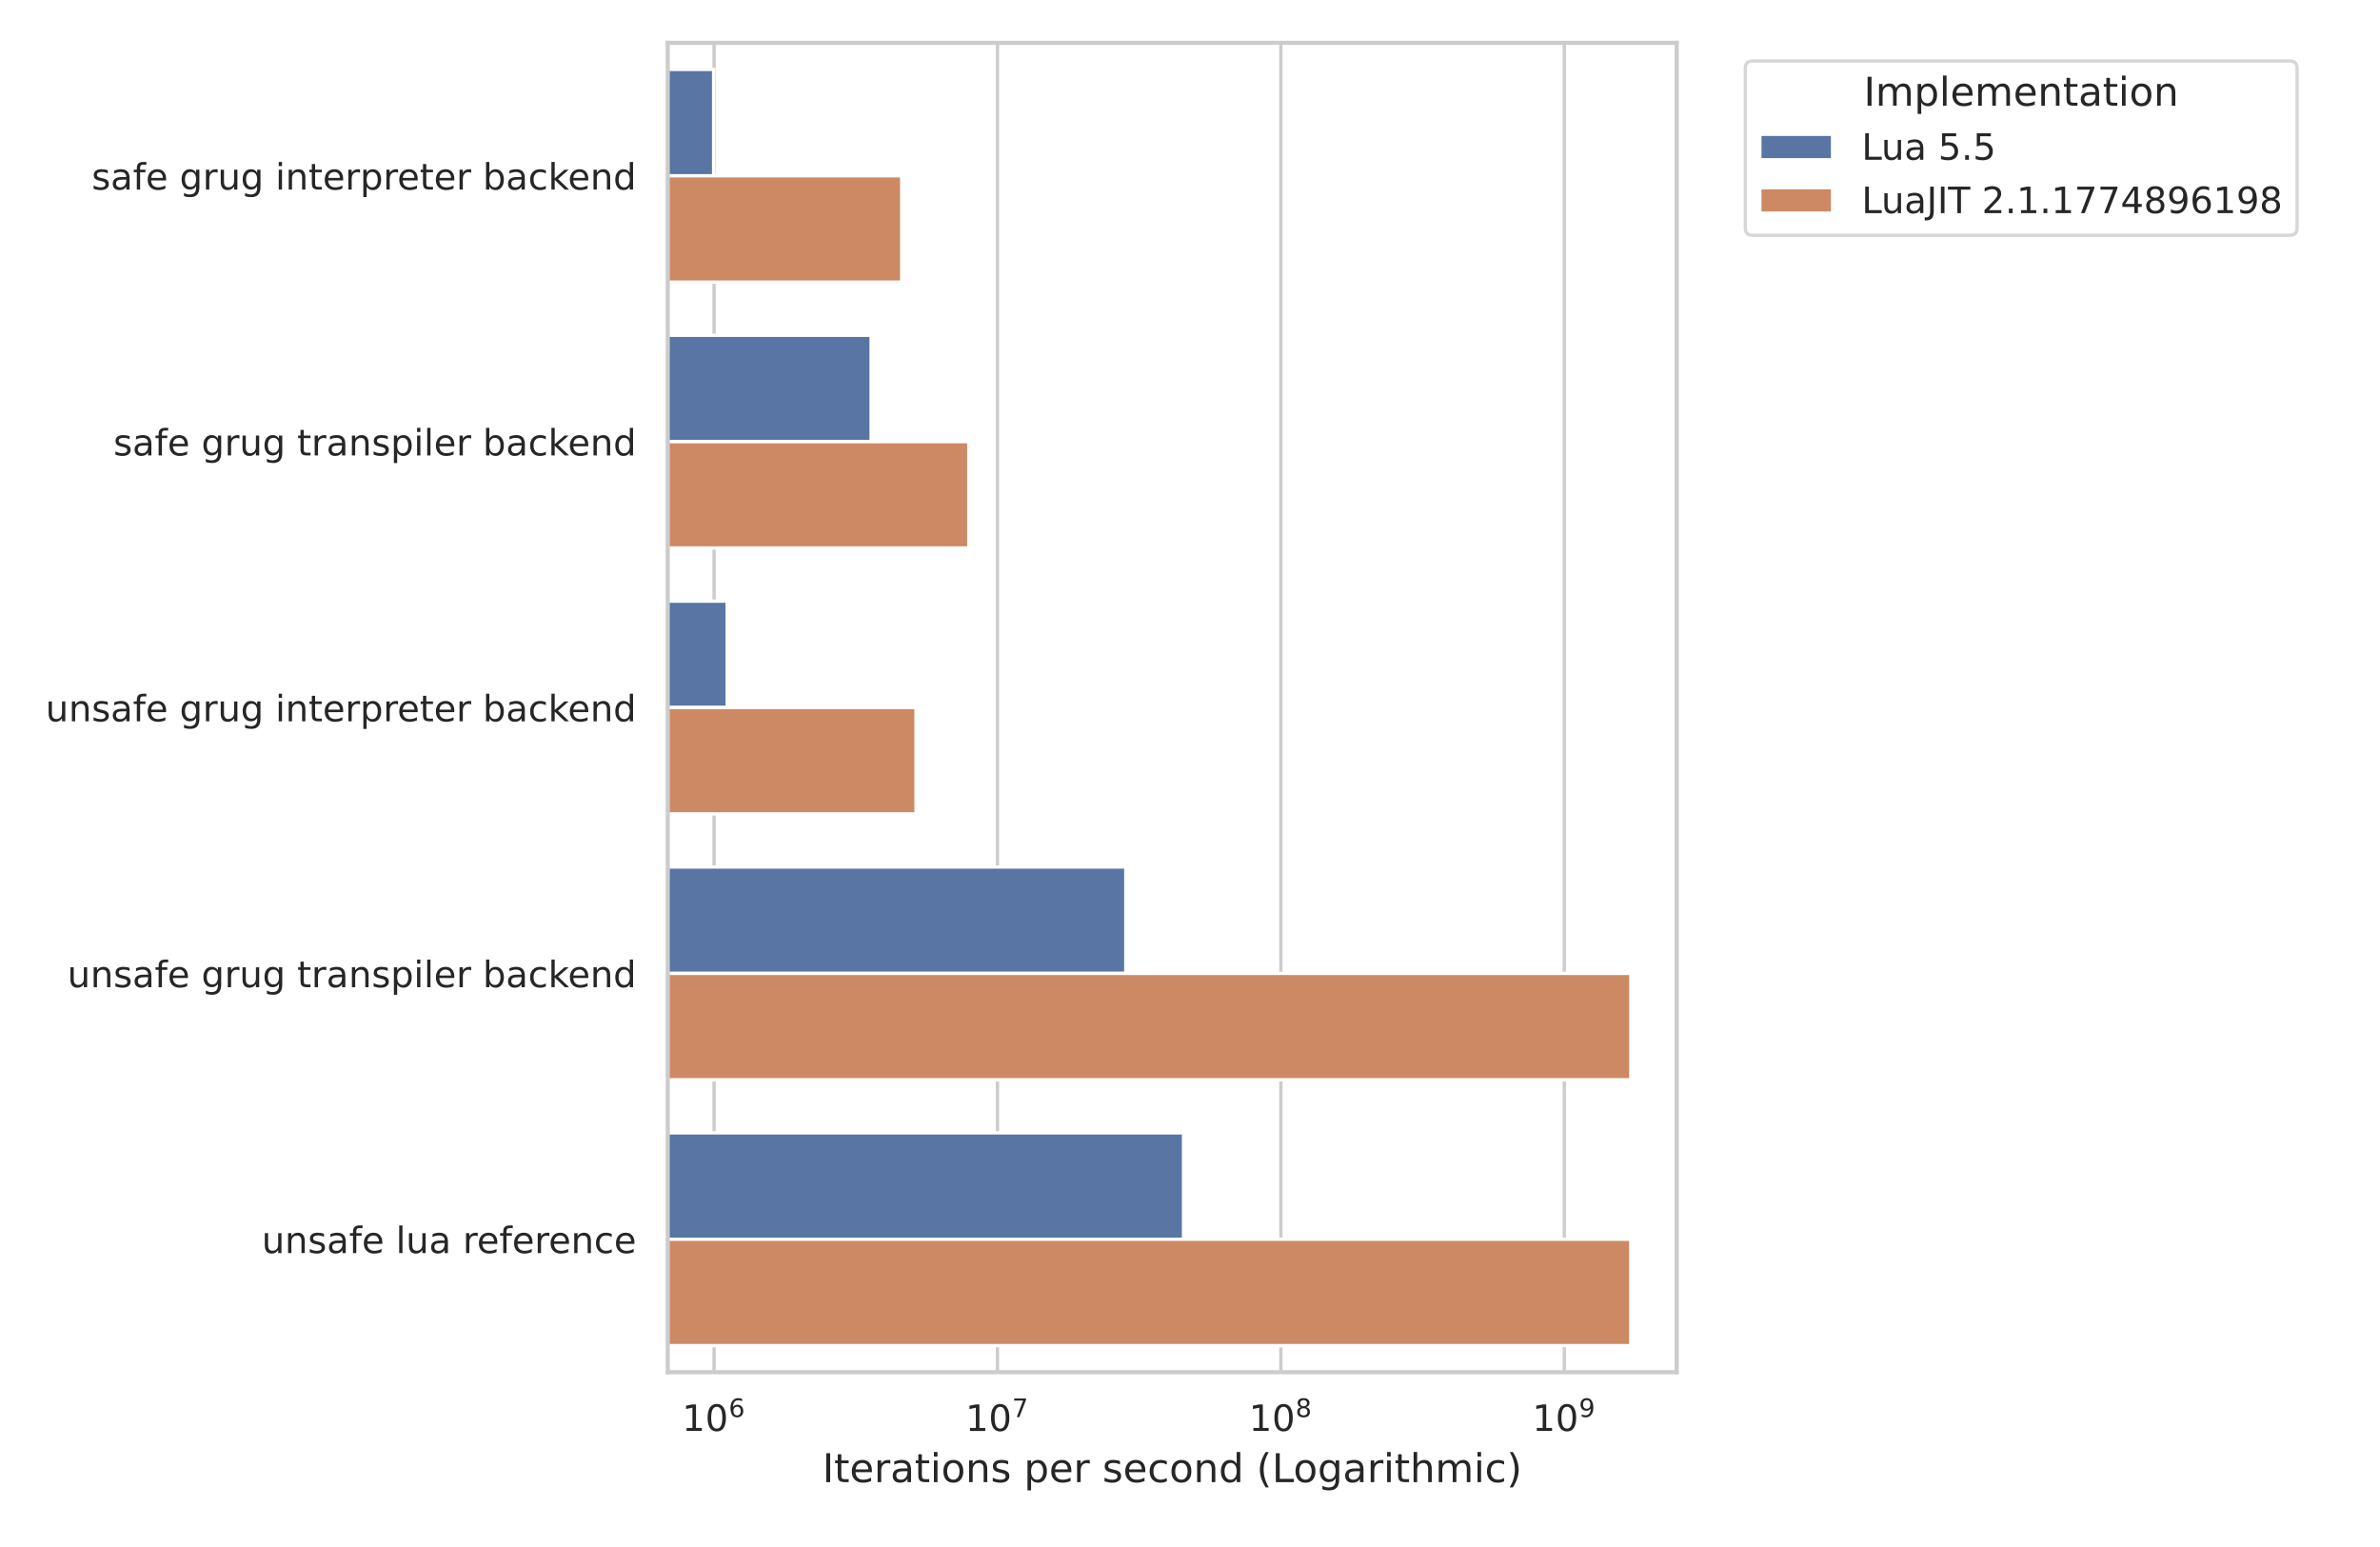
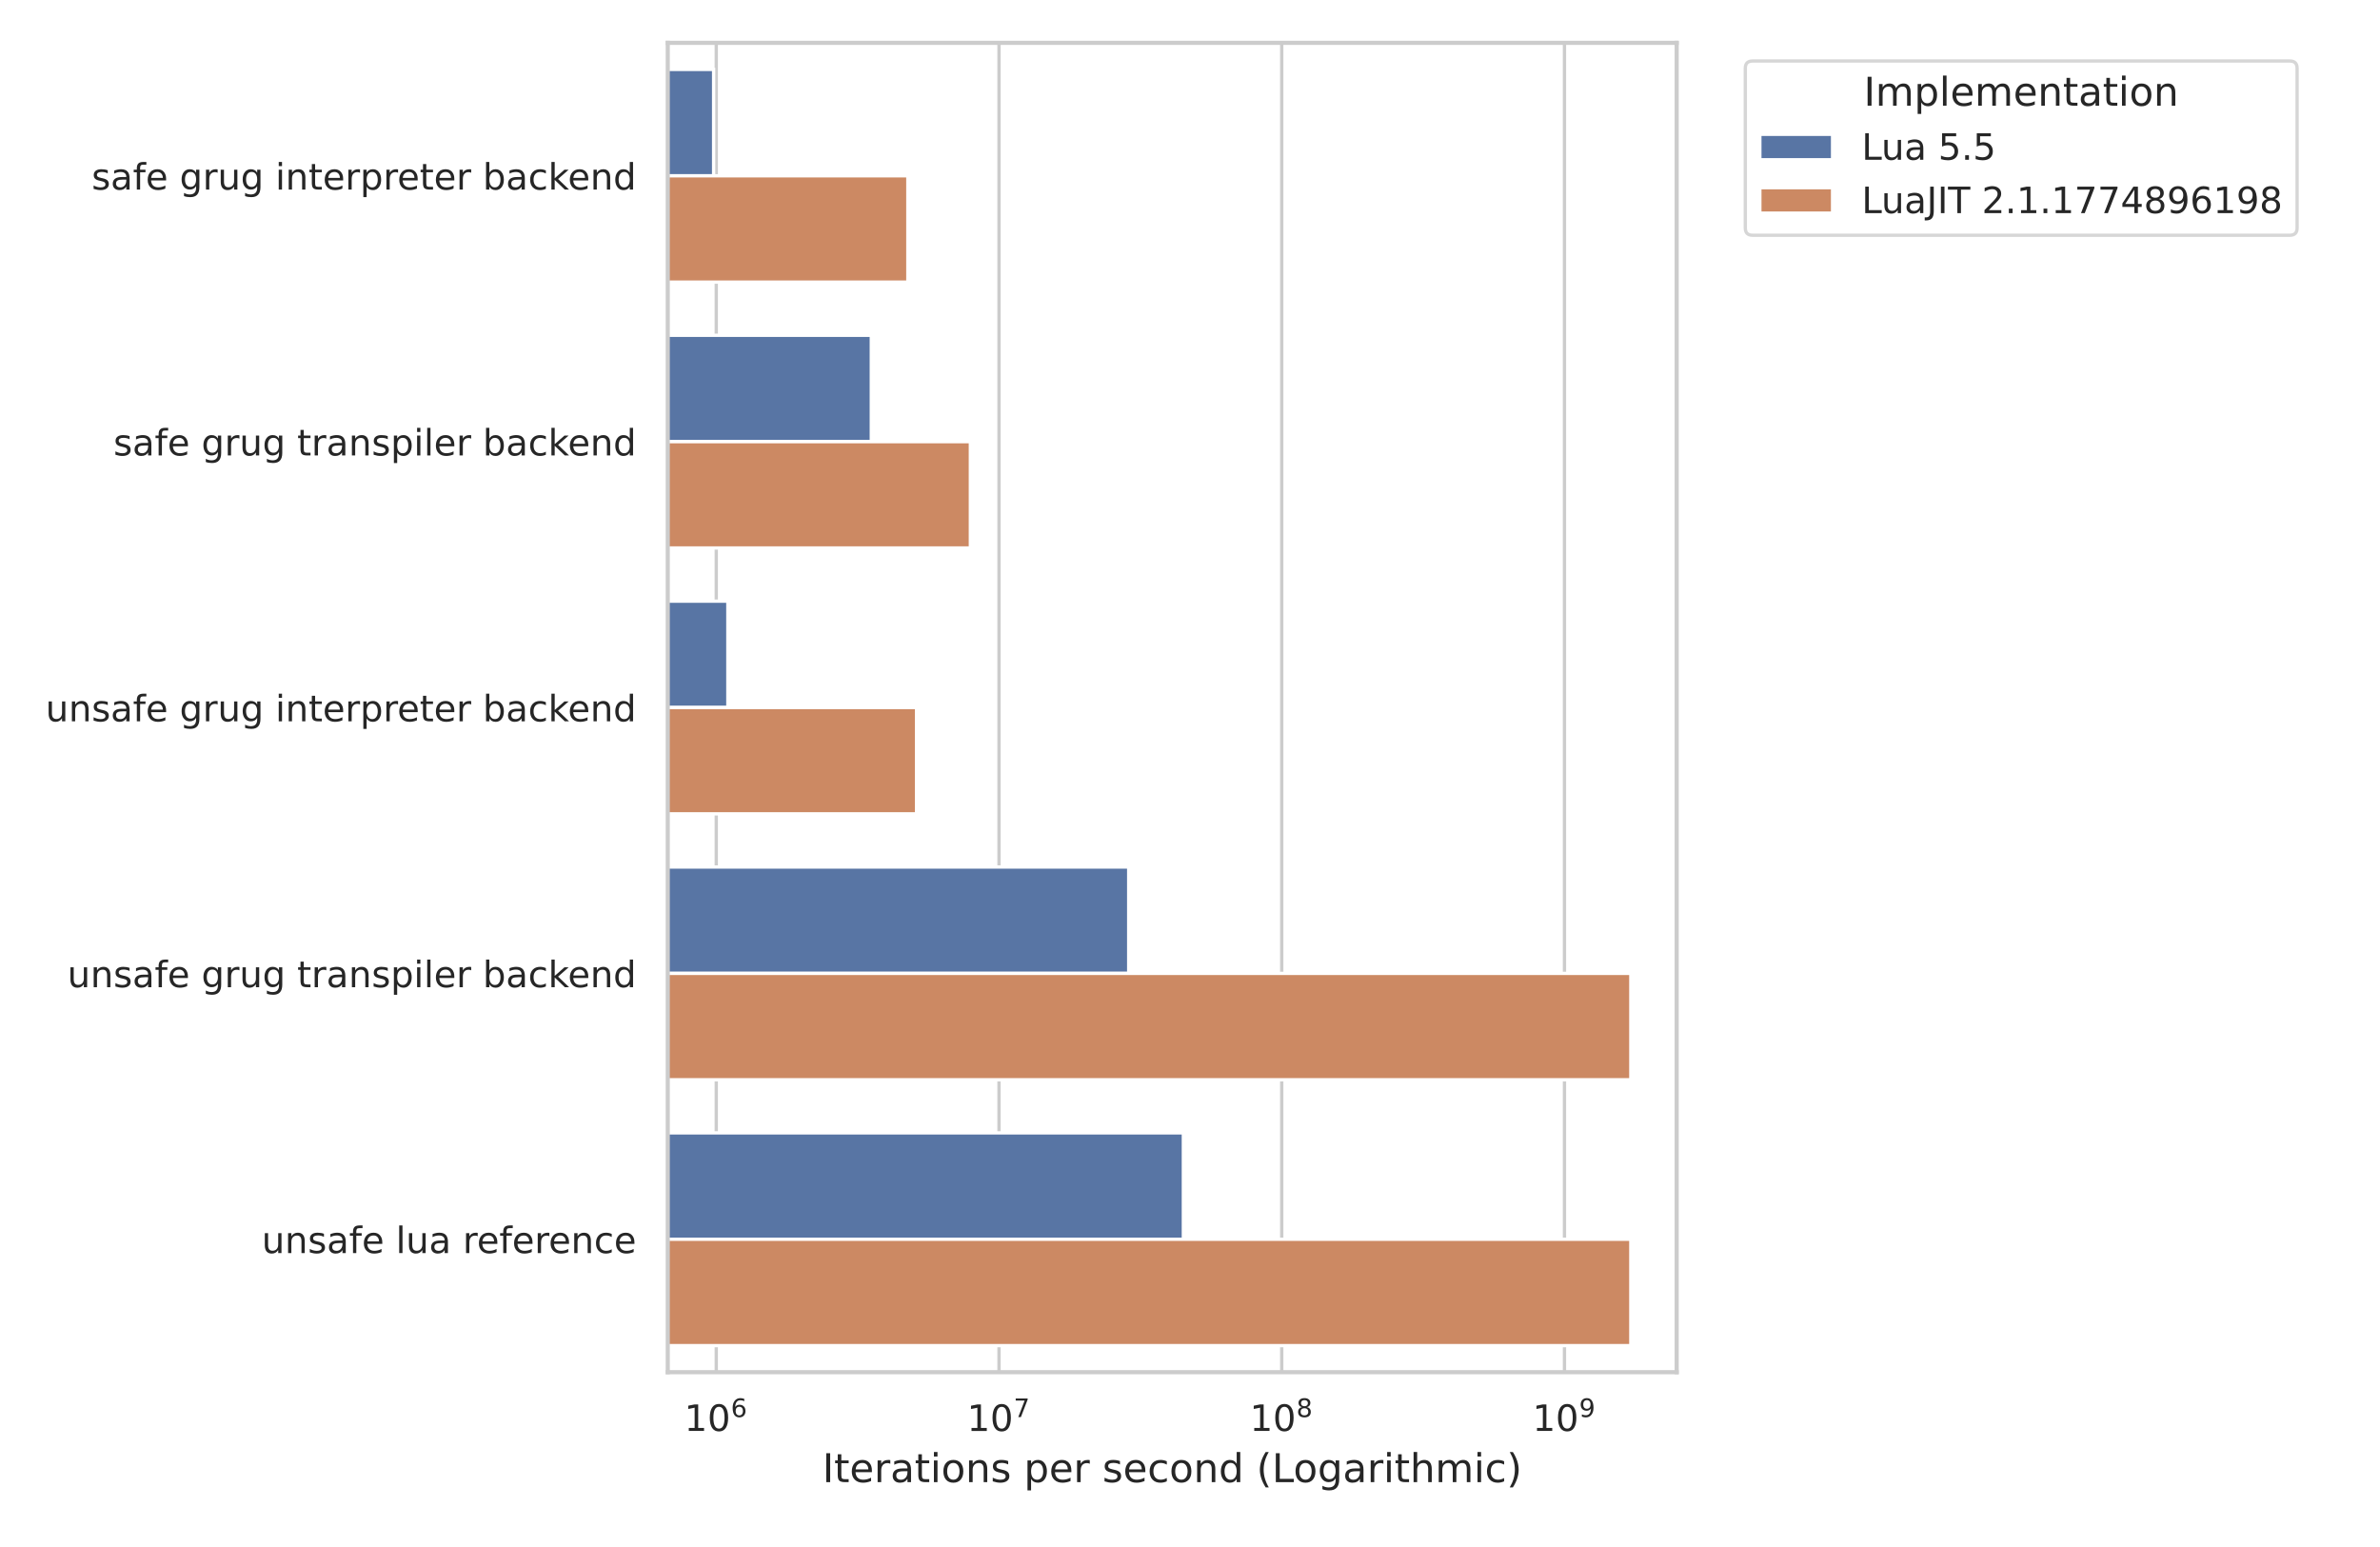
<svg xmlns="http://www.w3.org/2000/svg" xmlns:xlink="http://www.w3.org/1999/xlink" width="720pt" height="468pt" viewBox="0 0 720 468" version="1.1">
  <defs>
    <style type="text/css">*{stroke-linejoin: round; stroke-linecap: butt}</style>
  </defs>
  <g id="figure_1">
    <g id="patch_1">
      <path d="M 0 468  L 720 468  L 720 0  L 0 0  z " style="fill: #ffffff" />
    </g>
    <g id="axes_1">
      <g id="patch_2">
        <path d="M 202.01 415.116  L 507.23 415.116  L 507.23 12.96  L 202.01 12.96  z " style="fill: #ffffff" />
      </g>
      <g id="matplotlib.axis_1">
        <g id="xtick_1">
          <g id="line2d_1">
-             <path d="M 216.02 415.116  L 216.02 12.96  " clip-path="url(#pa01e65014d)" style="fill: none; stroke: #cccccc; stroke-linecap: round" />
+             <path d="M 216.687 415.116  L 216.687 12.96  " clip-path="url(#pc38740d9f0)" style="fill: none; stroke: #cccccc; stroke-linecap: round" />
          </g>
          <g id="text_1">
-             <g style="fill: #262626" transform="translate(206.3403 432.9743) scale(0.11 -0.11)">
+             <g style="fill: #262626" transform="translate(207.0068 432.9743) scale(0.11 -0.11)">
              <defs>
                <path id="DejaVuSans-31" d="M 794 531  L 1825 531  L 1825 4091  L 703 3866  L 703 4441  L 1819 4666  L 2450 4666  L 2450 531  L 3481 531  L 3481 0  L 794 0  L 794 531  z " transform="scale(0.015625)" />
                <path id="DejaVuSans-30" d="M 2034 4250  Q 1547 4250 1301 3770  Q 1056 3291 1056 2328  Q 1056 1369 1301 889  Q 1547 409 2034 409  Q 2525 409 2770 889  Q 3016 1369 3016 2328  Q 3016 3291 2770 3770  Q 2525 4250 2034 4250  z M 2034 4750  Q 2819 4750 3233 4129  Q 3647 3509 3647 2328  Q 3647 1150 3233 529  Q 2819 -91 2034 -91  Q 1250 -91 836 529  Q 422 1150 422 2328  Q 422 3509 836 4129  Q 1250 4750 2034 4750  z " transform="scale(0.015625)" />
                <path id="DejaVuSans-36" d="M 2113 2584  Q 1688 2584 1439 2293  Q 1191 2003 1191 1497  Q 1191 994 1439 701  Q 1688 409 2113 409  Q 2538 409 2786 701  Q 3034 994 3034 1497  Q 3034 2003 2786 2293  Q 2538 2584 2113 2584  z M 3366 4563  L 3366 3988  Q 3128 4100 2886 4159  Q 2644 4219 2406 4219  Q 1781 4219 1451 3797  Q 1122 3375 1075 2522  Q 1259 2794 1537 2939  Q 1816 3084 2150 3084  Q 2853 3084 3261 2657  Q 3669 2231 3669 1497  Q 3669 778 3244 343  Q 2819 -91 2113 -91  Q 1303 -91 875 529  Q 447 1150 447 2328  Q 447 3434 972 4092  Q 1497 4750 2381 4750  Q 2619 4750 2861 4703  Q 3103 4656 3366 4563  z " transform="scale(0.015625)" />
              </defs>
              <use xlink:href="#DejaVuSans-31" transform="translate(0 0.765625)" />
              <use xlink:href="#DejaVuSans-30" transform="translate(63.62305 0.765625)" />
              <use xlink:href="#DejaVuSans-36" transform="translate(128.2031 39.04688) scale(0.7)" />
            </g>
          </g>
        </g>
        <g id="xtick_2">
          <g id="line2d_2">
-             <path d="M 301.758 415.116  L 301.758 12.96  " clip-path="url(#pa01e65014d)" style="fill: none; stroke: #cccccc; stroke-linecap: round" />
+             <path d="M 302.22 415.116  L 302.22 12.96  " clip-path="url(#pc38740d9f0)" style="fill: none; stroke: #cccccc; stroke-linecap: round" />
          </g>
          <g id="text_2">
-             <g style="fill: #262626" transform="translate(292.0775 432.9743) scale(0.11 -0.11)">
+             <g style="fill: #262626" transform="translate(292.5398 432.9743) scale(0.11 -0.11)">
              <defs>
                <path id="DejaVuSans-37" d="M 525 4666  L 3525 4666  L 3525 4397  L 1831 0  L 1172 0  L 2766 4134  L 525 4134  L 525 4666  z " transform="scale(0.015625)" />
              </defs>
              <use xlink:href="#DejaVuSans-31" transform="translate(0 0.684375)" />
              <use xlink:href="#DejaVuSans-30" transform="translate(63.62305 0.684375)" />
              <use xlink:href="#DejaVuSans-37" transform="translate(128.2031 38.96563) scale(0.7)" />
            </g>
          </g>
        </g>
        <g id="xtick_3">
          <g id="line2d_3">
-             <path d="M 387.495 415.116  L 387.495 12.96  " clip-path="url(#pa01e65014d)" style="fill: none; stroke: #cccccc; stroke-linecap: round" />
+             <path d="M 387.753 415.116  L 387.753 12.96  " clip-path="url(#pc38740d9f0)" style="fill: none; stroke: #cccccc; stroke-linecap: round" />
          </g>
          <g id="text_3">
-             <g style="fill: #262626" transform="translate(377.8147 432.9743) scale(0.11 -0.11)">
+             <g style="fill: #262626" transform="translate(378.0728 432.9743) scale(0.11 -0.11)">
              <defs>
                <path id="DejaVuSans-38" d="M 2034 2216  Q 1584 2216 1326 1975  Q 1069 1734 1069 1313  Q 1069 891 1326 650  Q 1584 409 2034 409  Q 2484 409 2743 651  Q 3003 894 3003 1313  Q 3003 1734 2745 1975  Q 2488 2216 2034 2216  z M 1403 2484  Q 997 2584 770 2862  Q 544 3141 544 3541  Q 544 4100 942 4425  Q 1341 4750 2034 4750  Q 2731 4750 3128 4425  Q 3525 4100 3525 3541  Q 3525 3141 3298 2862  Q 3072 2584 2669 2484  Q 3125 2378 3379 2068  Q 3634 1759 3634 1313  Q 3634 634 3220 271  Q 2806 -91 2034 -91  Q 1263 -91 848 271  Q 434 634 434 1313  Q 434 1759 690 2068  Q 947 2378 1403 2484  z M 1172 3481  Q 1172 3119 1398 2916  Q 1625 2713 2034 2713  Q 2441 2713 2670 2916  Q 2900 3119 2900 3481  Q 2900 3844 2670 4047  Q 2441 4250 2034 4250  Q 1625 4250 1398 4047  Q 1172 3844 1172 3481  z " transform="scale(0.015625)" />
              </defs>
              <use xlink:href="#DejaVuSans-31" transform="translate(0 0.765625)" />
              <use xlink:href="#DejaVuSans-30" transform="translate(63.62305 0.765625)" />
              <use xlink:href="#DejaVuSans-38" transform="translate(128.2031 39.04688) scale(0.7)" />
            </g>
          </g>
        </g>
        <g id="xtick_4">
          <g id="line2d_4">
-             <path d="M 473.232 415.116  L 473.232 12.96  " clip-path="url(#pa01e65014d)" style="fill: none; stroke: #cccccc; stroke-linecap: round" />
+             <path d="M 473.286 415.116  L 473.286 12.96  " clip-path="url(#pc38740d9f0)" style="fill: none; stroke: #cccccc; stroke-linecap: round" />
          </g>
          <g id="text_4">
-             <g style="fill: #262626" transform="translate(463.5519 432.9743) scale(0.11 -0.11)">
+             <g style="fill: #262626" transform="translate(463.6058 432.9743) scale(0.11 -0.11)">
              <defs>
                <path id="DejaVuSans-39" d="M 703 97  L 703 672  Q 941 559 1184 500  Q 1428 441 1663 441  Q 2288 441 2617 861  Q 2947 1281 2994 2138  Q 2813 1869 2534 1725  Q 2256 1581 1919 1581  Q 1219 1581 811 2004  Q 403 2428 403 3163  Q 403 3881 828 4315  Q 1253 4750 1959 4750  Q 2769 4750 3195 4129  Q 3622 3509 3622 2328  Q 3622 1225 3098 567  Q 2575 -91 1691 -91  Q 1453 -91 1209 -44  Q 966 3 703 97  z M 1959 2075  Q 2384 2075 2632 2365  Q 2881 2656 2881 3163  Q 2881 3666 2632 3958  Q 2384 4250 1959 4250  Q 1534 4250 1286 3958  Q 1038 3666 1038 3163  Q 1038 2656 1286 2365  Q 1534 2075 1959 2075  z " transform="scale(0.015625)" />
              </defs>
              <use xlink:href="#DejaVuSans-31" transform="translate(0 0.765625)" />
              <use xlink:href="#DejaVuSans-30" transform="translate(63.62305 0.765625)" />
              <use xlink:href="#DejaVuSans-39" transform="translate(128.2031 39.04688) scale(0.7)" />
            </g>
          </g>
        </g>
        <g id="xtick_5" />
        <g id="xtick_6" />
        <g id="xtick_7" />
        <g id="xtick_8" />
        <g id="xtick_9" />
        <g id="xtick_10" />
        <g id="xtick_11" />
        <g id="xtick_12" />
        <g id="xtick_13" />
        <g id="xtick_14" />
        <g id="xtick_15" />
        <g id="xtick_16" />
        <g id="xtick_17" />
        <g id="xtick_18" />
        <g id="xtick_19" />
        <g id="xtick_20" />
        <g id="xtick_21" />
        <g id="xtick_22" />
        <g id="xtick_23" />
        <g id="xtick_24" />
        <g id="xtick_25" />
        <g id="xtick_26" />
        <g id="xtick_27" />
        <g id="xtick_28" />
        <g id="xtick_29" />
        <g id="xtick_30" />
        <g id="xtick_31" />
        <g id="xtick_32" />
        <g id="text_5">
          <g style="fill: #262626" transform="translate(248.7809 448.3801) scale(0.12 -0.12)">
            <defs>
              <path id="DejaVuSans-49" d="M 628 4666  L 1259 4666  L 1259 0  L 628 0  L 628 4666  z " transform="scale(0.015625)" />
              <path id="DejaVuSans-74" d="M 1172 4494  L 1172 3500  L 2356 3500  L 2356 3053  L 1172 3053  L 1172 1153  Q 1172 725 1289 603  Q 1406 481 1766 481  L 2356 481  L 2356 0  L 1766 0  Q 1100 0 847 248  Q 594 497 594 1153  L 594 3053  L 172 3053  L 172 3500  L 594 3500  L 594 4494  L 1172 4494  z " transform="scale(0.015625)" />
              <path id="DejaVuSans-65" d="M 3597 1894  L 3597 1613  L 953 1613  Q 991 1019 1311 708  Q 1631 397 2203 397  Q 2534 397 2845 478  Q 3156 559 3463 722  L 3463 178  Q 3153 47 2828 -22  Q 2503 -91 2169 -91  Q 1331 -91 842 396  Q 353 884 353 1716  Q 353 2575 817 3079  Q 1281 3584 2069 3584  Q 2775 3584 3186 3129  Q 3597 2675 3597 1894  z M 3022 2063  Q 3016 2534 2758 2815  Q 2500 3097 2075 3097  Q 1594 3097 1305 2825  Q 1016 2553 972 2059  L 3022 2063  z " transform="scale(0.015625)" />
              <path id="DejaVuSans-72" d="M 2631 2963  Q 2534 3019 2420 3045  Q 2306 3072 2169 3072  Q 1681 3072 1420 2755  Q 1159 2438 1159 1844  L 1159 0  L 581 0  L 581 3500  L 1159 3500  L 1159 2956  Q 1341 3275 1631 3429  Q 1922 3584 2338 3584  Q 2397 3584 2469 3576  Q 2541 3569 2628 3553  L 2631 2963  z " transform="scale(0.015625)" />
              <path id="DejaVuSans-61" d="M 2194 1759  Q 1497 1759 1228 1600  Q 959 1441 959 1056  Q 959 750 1161 570  Q 1363 391 1709 391  Q 2188 391 2477 730  Q 2766 1069 2766 1631  L 2766 1759  L 2194 1759  z M 3341 1997  L 3341 0  L 2766 0  L 2766 531  Q 2569 213 2275 61  Q 1981 -91 1556 -91  Q 1019 -91 701 211  Q 384 513 384 1019  Q 384 1609 779 1909  Q 1175 2209 1959 2209  L 2766 2209  L 2766 2266  Q 2766 2663 2505 2880  Q 2244 3097 1772 3097  Q 1472 3097 1187 3025  Q 903 2953 641 2809  L 641 3341  Q 956 3463 1253 3523  Q 1550 3584 1831 3584  Q 2591 3584 2966 3190  Q 3341 2797 3341 1997  z " transform="scale(0.015625)" />
              <path id="DejaVuSans-69" d="M 603 3500  L 1178 3500  L 1178 0  L 603 0  L 603 3500  z M 603 4863  L 1178 4863  L 1178 4134  L 603 4134  L 603 4863  z " transform="scale(0.015625)" />
              <path id="DejaVuSans-6f" d="M 1959 3097  Q 1497 3097 1228 2736  Q 959 2375 959 1747  Q 959 1119 1226 758  Q 1494 397 1959 397  Q 2419 397 2687 759  Q 2956 1122 2956 1747  Q 2956 2369 2687 2733  Q 2419 3097 1959 3097  z M 1959 3584  Q 2709 3584 3137 3096  Q 3566 2609 3566 1747  Q 3566 888 3137 398  Q 2709 -91 1959 -91  Q 1206 -91 779 398  Q 353 888 353 1747  Q 353 2609 779 3096  Q 1206 3584 1959 3584  z " transform="scale(0.015625)" />
              <path id="DejaVuSans-6e" d="M 3513 2113  L 3513 0  L 2938 0  L 2938 2094  Q 2938 2591 2744 2837  Q 2550 3084 2163 3084  Q 1697 3084 1428 2787  Q 1159 2491 1159 1978  L 1159 0  L 581 0  L 581 3500  L 1159 3500  L 1159 2956  Q 1366 3272 1645 3428  Q 1925 3584 2291 3584  Q 2894 3584 3203 3211  Q 3513 2838 3513 2113  z " transform="scale(0.015625)" />
              <path id="DejaVuSans-73" d="M 2834 3397  L 2834 2853  Q 2591 2978 2328 3040  Q 2066 3103 1784 3103  Q 1356 3103 1142 2972  Q 928 2841 928 2578  Q 928 2378 1081 2264  Q 1234 2150 1697 2047  L 1894 2003  Q 2506 1872 2764 1633  Q 3022 1394 3022 966  Q 3022 478 2636 193  Q 2250 -91 1575 -91  Q 1294 -91 989 -36  Q 684 19 347 128  L 347 722  Q 666 556 975 473  Q 1284 391 1588 391  Q 1994 391 2212 530  Q 2431 669 2431 922  Q 2431 1156 2273 1281  Q 2116 1406 1581 1522  L 1381 1569  Q 847 1681 609 1914  Q 372 2147 372 2553  Q 372 3047 722 3315  Q 1072 3584 1716 3584  Q 2034 3584 2315 3537  Q 2597 3491 2834 3397  z " transform="scale(0.015625)" />
              <path id="DejaVuSans-20" transform="scale(0.015625)" />
              <path id="DejaVuSans-70" d="M 1159 525  L 1159 -1331  L 581 -1331  L 581 3500  L 1159 3500  L 1159 2969  Q 1341 3281 1617 3432  Q 1894 3584 2278 3584  Q 2916 3584 3314 3078  Q 3713 2572 3713 1747  Q 3713 922 3314 415  Q 2916 -91 2278 -91  Q 1894 -91 1617 61  Q 1341 213 1159 525  z M 3116 1747  Q 3116 2381 2855 2742  Q 2594 3103 2138 3103  Q 1681 3103 1420 2742  Q 1159 2381 1159 1747  Q 1159 1113 1420 752  Q 1681 391 2138 391  Q 2594 391 2855 752  Q 3116 1113 3116 1747  z " transform="scale(0.015625)" />
              <path id="DejaVuSans-63" d="M 3122 3366  L 3122 2828  Q 2878 2963 2633 3030  Q 2388 3097 2138 3097  Q 1578 3097 1268 2742  Q 959 2388 959 1747  Q 959 1106 1268 751  Q 1578 397 2138 397  Q 2388 397 2633 464  Q 2878 531 3122 666  L 3122 134  Q 2881 22 2623 -34  Q 2366 -91 2075 -91  Q 1284 -91 818 406  Q 353 903 353 1747  Q 353 2603 823 3093  Q 1294 3584 2113 3584  Q 2378 3584 2631 3529  Q 2884 3475 3122 3366  z " transform="scale(0.015625)" />
              <path id="DejaVuSans-64" d="M 2906 2969  L 2906 4863  L 3481 4863  L 3481 0  L 2906 0  L 2906 525  Q 2725 213 2448 61  Q 2172 -91 1784 -91  Q 1150 -91 751 415  Q 353 922 353 1747  Q 353 2572 751 3078  Q 1150 3584 1784 3584  Q 2172 3584 2448 3432  Q 2725 3281 2906 2969  z M 947 1747  Q 947 1113 1208 752  Q 1469 391 1925 391  Q 2381 391 2643 752  Q 2906 1113 2906 1747  Q 2906 2381 2643 2742  Q 2381 3103 1925 3103  Q 1469 3103 1208 2742  Q 947 2381 947 1747  z " transform="scale(0.015625)" />
              <path id="DejaVuSans-28" d="M 1984 4856  Q 1566 4138 1362 3434  Q 1159 2731 1159 2009  Q 1159 1288 1364 580  Q 1569 -128 1984 -844  L 1484 -844  Q 1016 -109 783 600  Q 550 1309 550 2009  Q 550 2706 781 3412  Q 1013 4119 1484 4856  L 1984 4856  z " transform="scale(0.015625)" />
              <path id="DejaVuSans-4c" d="M 628 4666  L 1259 4666  L 1259 531  L 3531 531  L 3531 0  L 628 0  L 628 4666  z " transform="scale(0.015625)" />
              <path id="DejaVuSans-67" d="M 2906 1791  Q 2906 2416 2648 2759  Q 2391 3103 1925 3103  Q 1463 3103 1205 2759  Q 947 2416 947 1791  Q 947 1169 1205 825  Q 1463 481 1925 481  Q 2391 481 2648 825  Q 2906 1169 2906 1791  z M 3481 434  Q 3481 -459 3084 -895  Q 2688 -1331 1869 -1331  Q 1566 -1331 1297 -1286  Q 1028 -1241 775 -1147  L 775 -588  Q 1028 -725 1275 -790  Q 1522 -856 1778 -856  Q 2344 -856 2625 -561  Q 2906 -266 2906 331  L 2906 616  Q 2728 306 2450 153  Q 2172 0 1784 0  Q 1141 0 747 490  Q 353 981 353 1791  Q 353 2603 747 3093  Q 1141 3584 1784 3584  Q 2172 3584 2450 3431  Q 2728 3278 2906 2969  L 2906 3500  L 3481 3500  L 3481 434  z " transform="scale(0.015625)" />
              <path id="DejaVuSans-68" d="M 3513 2113  L 3513 0  L 2938 0  L 2938 2094  Q 2938 2591 2744 2837  Q 2550 3084 2163 3084  Q 1697 3084 1428 2787  Q 1159 2491 1159 1978  L 1159 0  L 581 0  L 581 4863  L 1159 4863  L 1159 2956  Q 1366 3272 1645 3428  Q 1925 3584 2291 3584  Q 2894 3584 3203 3211  Q 3513 2838 3513 2113  z " transform="scale(0.015625)" />
              <path id="DejaVuSans-6d" d="M 3328 2828  Q 3544 3216 3844 3400  Q 4144 3584 4550 3584  Q 5097 3584 5394 3201  Q 5691 2819 5691 2113  L 5691 0  L 5113 0  L 5113 2094  Q 5113 2597 4934 2840  Q 4756 3084 4391 3084  Q 3944 3084 3684 2787  Q 3425 2491 3425 1978  L 3425 0  L 2847 0  L 2847 2094  Q 2847 2600 2669 2842  Q 2491 3084 2119 3084  Q 1678 3084 1418 2786  Q 1159 2488 1159 1978  L 1159 0  L 581 0  L 581 3500  L 1159 3500  L 1159 2956  Q 1356 3278 1631 3431  Q 1906 3584 2284 3584  Q 2666 3584 2933 3390  Q 3200 3197 3328 2828  z " transform="scale(0.015625)" />
              <path id="DejaVuSans-29" d="M 513 4856  L 1013 4856  Q 1481 4119 1714 3412  Q 1947 2706 1947 2009  Q 1947 1309 1714 600  Q 1481 -109 1013 -844  L 513 -844  Q 928 -128 1133 580  Q 1338 1288 1338 2009  Q 1338 2731 1133 3434  Q 928 4138 513 4856  z " transform="scale(0.015625)" />
            </defs>
            <use xlink:href="#DejaVuSans-49" />
            <use xlink:href="#DejaVuSans-74" transform="translate(29.49219 0)" />
            <use xlink:href="#DejaVuSans-65" transform="translate(68.70117 0)" />
            <use xlink:href="#DejaVuSans-72" transform="translate(130.2246 0)" />
            <use xlink:href="#DejaVuSans-61" transform="translate(171.3379 0)" />
            <use xlink:href="#DejaVuSans-74" transform="translate(232.6172 0)" />
            <use xlink:href="#DejaVuSans-69" transform="translate(271.8262 0)" />
            <use xlink:href="#DejaVuSans-6f" transform="translate(299.6094 0)" />
            <use xlink:href="#DejaVuSans-6e" transform="translate(360.791 0)" />
            <use xlink:href="#DejaVuSans-73" transform="translate(424.1699 0)" />
            <use xlink:href="#DejaVuSans-20" transform="translate(476.2695 0)" />
            <use xlink:href="#DejaVuSans-70" transform="translate(508.0566 0)" />
            <use xlink:href="#DejaVuSans-65" transform="translate(571.5332 0)" />
            <use xlink:href="#DejaVuSans-72" transform="translate(633.0566 0)" />
            <use xlink:href="#DejaVuSans-20" transform="translate(674.1699 0)" />
            <use xlink:href="#DejaVuSans-73" transform="translate(705.957 0)" />
            <use xlink:href="#DejaVuSans-65" transform="translate(758.0566 0)" />
            <use xlink:href="#DejaVuSans-63" transform="translate(819.5801 0)" />
            <use xlink:href="#DejaVuSans-6f" transform="translate(874.5605 0)" />
            <use xlink:href="#DejaVuSans-6e" transform="translate(935.7422 0)" />
            <use xlink:href="#DejaVuSans-64" transform="translate(999.1211 0)" />
            <use xlink:href="#DejaVuSans-20" transform="translate(1062.598 0)" />
            <use xlink:href="#DejaVuSans-28" transform="translate(1094.385 0)" />
            <use xlink:href="#DejaVuSans-4c" transform="translate(1133.398 0)" />
            <use xlink:href="#DejaVuSans-6f" transform="translate(1187.361 0)" />
            <use xlink:href="#DejaVuSans-67" transform="translate(1248.543 0)" />
            <use xlink:href="#DejaVuSans-61" transform="translate(1312.02 0)" />
            <use xlink:href="#DejaVuSans-72" transform="translate(1373.299 0)" />
            <use xlink:href="#DejaVuSans-69" transform="translate(1414.412 0)" />
            <use xlink:href="#DejaVuSans-74" transform="translate(1442.195 0)" />
            <use xlink:href="#DejaVuSans-68" transform="translate(1481.404 0)" />
            <use xlink:href="#DejaVuSans-6d" transform="translate(1544.783 0)" />
            <use xlink:href="#DejaVuSans-69" transform="translate(1642.195 0)" />
            <use xlink:href="#DejaVuSans-63" transform="translate(1669.979 0)" />
            <use xlink:href="#DejaVuSans-29" transform="translate(1724.959 0)" />
          </g>
        </g>
      </g>
      <g id="matplotlib.axis_2">
        <g id="ytick_1">
          <g id="text_6">
            <g style="fill: #262626" transform="translate(27.72484 57.35474) scale(0.11 -0.11)">
              <defs>
                <path id="DejaVuSans-66" d="M 2375 4863  L 2375 4384  L 1825 4384  Q 1516 4384 1395 4259  Q 1275 4134 1275 3809  L 1275 3500  L 2222 3500  L 2222 3053  L 1275 3053  L 1275 0  L 697 0  L 697 3053  L 147 3053  L 147 3500  L 697 3500  L 697 3744  Q 697 4328 969 4595  Q 1241 4863 1831 4863  L 2375 4863  z " transform="scale(0.015625)" />
                <path id="DejaVuSans-75" d="M 544 1381  L 544 3500  L 1119 3500  L 1119 1403  Q 1119 906 1312 657  Q 1506 409 1894 409  Q 2359 409 2629 706  Q 2900 1003 2900 1516  L 2900 3500  L 3475 3500  L 3475 0  L 2900 0  L 2900 538  Q 2691 219 2414 64  Q 2138 -91 1772 -91  Q 1169 -91 856 284  Q 544 659 544 1381  z M 1991 3584  L 1991 3584  z " transform="scale(0.015625)" />
                <path id="DejaVuSans-62" d="M 3116 1747  Q 3116 2381 2855 2742  Q 2594 3103 2138 3103  Q 1681 3103 1420 2742  Q 1159 2381 1159 1747  Q 1159 1113 1420 752  Q 1681 391 2138 391  Q 2594 391 2855 752  Q 3116 1113 3116 1747  z M 1159 2969  Q 1341 3281 1617 3432  Q 1894 3584 2278 3584  Q 2916 3584 3314 3078  Q 3713 2572 3713 1747  Q 3713 922 3314 415  Q 2916 -91 2278 -91  Q 1894 -91 1617 61  Q 1341 213 1159 525  L 1159 0  L 581 0  L 581 4863  L 1159 4863  L 1159 2969  z " transform="scale(0.015625)" />
                <path id="DejaVuSans-6b" d="M 581 4863  L 1159 4863  L 1159 1991  L 2875 3500  L 3609 3500  L 1753 1863  L 3688 0  L 2938 0  L 1159 1709  L 1159 0  L 581 0  L 581 4863  z " transform="scale(0.015625)" />
              </defs>
              <use xlink:href="#DejaVuSans-73" />
              <use xlink:href="#DejaVuSans-61" transform="translate(52.09961 0)" />
              <use xlink:href="#DejaVuSans-66" transform="translate(113.3789 0)" />
              <use xlink:href="#DejaVuSans-65" transform="translate(148.584 0)" />
              <use xlink:href="#DejaVuSans-20" transform="translate(210.1074 0)" />
              <use xlink:href="#DejaVuSans-67" transform="translate(241.8945 0)" />
              <use xlink:href="#DejaVuSans-72" transform="translate(305.3711 0)" />
              <use xlink:href="#DejaVuSans-75" transform="translate(346.4844 0)" />
              <use xlink:href="#DejaVuSans-67" transform="translate(409.8633 0)" />
              <use xlink:href="#DejaVuSans-20" transform="translate(473.3398 0)" />
              <use xlink:href="#DejaVuSans-69" transform="translate(505.127 0)" />
              <use xlink:href="#DejaVuSans-6e" transform="translate(532.9102 0)" />
              <use xlink:href="#DejaVuSans-74" transform="translate(596.2891 0)" />
              <use xlink:href="#DejaVuSans-65" transform="translate(635.498 0)" />
              <use xlink:href="#DejaVuSans-72" transform="translate(697.0215 0)" />
              <use xlink:href="#DejaVuSans-70" transform="translate(738.1348 0)" />
              <use xlink:href="#DejaVuSans-72" transform="translate(801.6113 0)" />
              <use xlink:href="#DejaVuSans-65" transform="translate(840.4746 0)" />
              <use xlink:href="#DejaVuSans-74" transform="translate(901.998 0)" />
              <use xlink:href="#DejaVuSans-65" transform="translate(941.207 0)" />
              <use xlink:href="#DejaVuSans-72" transform="translate(1002.73 0)" />
              <use xlink:href="#DejaVuSans-20" transform="translate(1043.844 0)" />
              <use xlink:href="#DejaVuSans-62" transform="translate(1075.631 0)" />
              <use xlink:href="#DejaVuSans-61" transform="translate(1139.107 0)" />
              <use xlink:href="#DejaVuSans-63" transform="translate(1200.387 0)" />
              <use xlink:href="#DejaVuSans-6b" transform="translate(1255.367 0)" />
              <use xlink:href="#DejaVuSans-65" transform="translate(1309.652 0)" />
              <use xlink:href="#DejaVuSans-6e" transform="translate(1371.176 0)" />
              <use xlink:href="#DejaVuSans-64" transform="translate(1434.555 0)" />
            </g>
          </g>
        </g>
        <g id="ytick_2">
          <g id="text_7">
            <g style="fill: #262626" transform="translate(34.32141 137.7859) scale(0.11 -0.11)">
              <defs>
                <path id="DejaVuSans-6c" d="M 603 4863  L 1178 4863  L 1178 0  L 603 0  L 603 4863  z " transform="scale(0.015625)" />
              </defs>
              <use xlink:href="#DejaVuSans-73" />
              <use xlink:href="#DejaVuSans-61" transform="translate(52.09961 0)" />
              <use xlink:href="#DejaVuSans-66" transform="translate(113.3789 0)" />
              <use xlink:href="#DejaVuSans-65" transform="translate(148.584 0)" />
              <use xlink:href="#DejaVuSans-20" transform="translate(210.1074 0)" />
              <use xlink:href="#DejaVuSans-67" transform="translate(241.8945 0)" />
              <use xlink:href="#DejaVuSans-72" transform="translate(305.3711 0)" />
              <use xlink:href="#DejaVuSans-75" transform="translate(346.4844 0)" />
              <use xlink:href="#DejaVuSans-67" transform="translate(409.8633 0)" />
              <use xlink:href="#DejaVuSans-20" transform="translate(473.3398 0)" />
              <use xlink:href="#DejaVuSans-74" transform="translate(505.127 0)" />
              <use xlink:href="#DejaVuSans-72" transform="translate(544.3359 0)" />
              <use xlink:href="#DejaVuSans-61" transform="translate(585.4492 0)" />
              <use xlink:href="#DejaVuSans-6e" transform="translate(646.7285 0)" />
              <use xlink:href="#DejaVuSans-73" transform="translate(710.1074 0)" />
              <use xlink:href="#DejaVuSans-70" transform="translate(762.207 0)" />
              <use xlink:href="#DejaVuSans-69" transform="translate(825.6836 0)" />
              <use xlink:href="#DejaVuSans-6c" transform="translate(853.4668 0)" />
              <use xlink:href="#DejaVuSans-65" transform="translate(881.25 0)" />
              <use xlink:href="#DejaVuSans-72" transform="translate(942.7734 0)" />
              <use xlink:href="#DejaVuSans-20" transform="translate(983.8867 0)" />
              <use xlink:href="#DejaVuSans-62" transform="translate(1015.674 0)" />
              <use xlink:href="#DejaVuSans-61" transform="translate(1079.15 0)" />
              <use xlink:href="#DejaVuSans-63" transform="translate(1140.43 0)" />
              <use xlink:href="#DejaVuSans-6b" transform="translate(1195.41 0)" />
              <use xlink:href="#DejaVuSans-65" transform="translate(1249.695 0)" />
              <use xlink:href="#DejaVuSans-6e" transform="translate(1311.219 0)" />
              <use xlink:href="#DejaVuSans-64" transform="translate(1374.598 0)" />
            </g>
          </g>
        </g>
        <g id="ytick_3">
          <g id="text_8">
            <g style="fill: #262626" transform="translate(13.78234 218.2171) scale(0.11 -0.11)">
              <use xlink:href="#DejaVuSans-75" />
              <use xlink:href="#DejaVuSans-6e" transform="translate(63.37891 0)" />
              <use xlink:href="#DejaVuSans-73" transform="translate(126.7578 0)" />
              <use xlink:href="#DejaVuSans-61" transform="translate(178.8574 0)" />
              <use xlink:href="#DejaVuSans-66" transform="translate(240.1367 0)" />
              <use xlink:href="#DejaVuSans-65" transform="translate(275.3418 0)" />
              <use xlink:href="#DejaVuSans-20" transform="translate(336.8652 0)" />
              <use xlink:href="#DejaVuSans-67" transform="translate(368.6523 0)" />
              <use xlink:href="#DejaVuSans-72" transform="translate(432.1289 0)" />
              <use xlink:href="#DejaVuSans-75" transform="translate(473.2422 0)" />
              <use xlink:href="#DejaVuSans-67" transform="translate(536.6211 0)" />
              <use xlink:href="#DejaVuSans-20" transform="translate(600.0977 0)" />
              <use xlink:href="#DejaVuSans-69" transform="translate(631.8848 0)" />
              <use xlink:href="#DejaVuSans-6e" transform="translate(659.668 0)" />
              <use xlink:href="#DejaVuSans-74" transform="translate(723.0469 0)" />
              <use xlink:href="#DejaVuSans-65" transform="translate(762.2559 0)" />
              <use xlink:href="#DejaVuSans-72" transform="translate(823.7793 0)" />
              <use xlink:href="#DejaVuSans-70" transform="translate(864.8926 0)" />
              <use xlink:href="#DejaVuSans-72" transform="translate(928.3691 0)" />
              <use xlink:href="#DejaVuSans-65" transform="translate(967.2324 0)" />
              <use xlink:href="#DejaVuSans-74" transform="translate(1028.756 0)" />
              <use xlink:href="#DejaVuSans-65" transform="translate(1067.965 0)" />
              <use xlink:href="#DejaVuSans-72" transform="translate(1129.488 0)" />
              <use xlink:href="#DejaVuSans-20" transform="translate(1170.602 0)" />
              <use xlink:href="#DejaVuSans-62" transform="translate(1202.389 0)" />
              <use xlink:href="#DejaVuSans-61" transform="translate(1265.865 0)" />
              <use xlink:href="#DejaVuSans-63" transform="translate(1327.145 0)" />
              <use xlink:href="#DejaVuSans-6b" transform="translate(1382.125 0)" />
              <use xlink:href="#DejaVuSans-65" transform="translate(1436.41 0)" />
              <use xlink:href="#DejaVuSans-6e" transform="translate(1497.934 0)" />
              <use xlink:href="#DejaVuSans-64" transform="translate(1561.312 0)" />
            </g>
          </g>
        </g>
        <g id="ytick_4">
          <g id="text_9">
            <g style="fill: #262626" transform="translate(20.37891 298.6483) scale(0.11 -0.11)">
              <use xlink:href="#DejaVuSans-75" />
              <use xlink:href="#DejaVuSans-6e" transform="translate(63.37891 0)" />
              <use xlink:href="#DejaVuSans-73" transform="translate(126.7578 0)" />
              <use xlink:href="#DejaVuSans-61" transform="translate(178.8574 0)" />
              <use xlink:href="#DejaVuSans-66" transform="translate(240.1367 0)" />
              <use xlink:href="#DejaVuSans-65" transform="translate(275.3418 0)" />
              <use xlink:href="#DejaVuSans-20" transform="translate(336.8652 0)" />
              <use xlink:href="#DejaVuSans-67" transform="translate(368.6523 0)" />
              <use xlink:href="#DejaVuSans-72" transform="translate(432.1289 0)" />
              <use xlink:href="#DejaVuSans-75" transform="translate(473.2422 0)" />
              <use xlink:href="#DejaVuSans-67" transform="translate(536.6211 0)" />
              <use xlink:href="#DejaVuSans-20" transform="translate(600.0977 0)" />
              <use xlink:href="#DejaVuSans-74" transform="translate(631.8848 0)" />
              <use xlink:href="#DejaVuSans-72" transform="translate(671.0938 0)" />
              <use xlink:href="#DejaVuSans-61" transform="translate(712.207 0)" />
              <use xlink:href="#DejaVuSans-6e" transform="translate(773.4863 0)" />
              <use xlink:href="#DejaVuSans-73" transform="translate(836.8652 0)" />
              <use xlink:href="#DejaVuSans-70" transform="translate(888.9648 0)" />
              <use xlink:href="#DejaVuSans-69" transform="translate(952.4414 0)" />
              <use xlink:href="#DejaVuSans-6c" transform="translate(980.2246 0)" />
              <use xlink:href="#DejaVuSans-65" transform="translate(1008.008 0)" />
              <use xlink:href="#DejaVuSans-72" transform="translate(1069.531 0)" />
              <use xlink:href="#DejaVuSans-20" transform="translate(1110.645 0)" />
              <use xlink:href="#DejaVuSans-62" transform="translate(1142.432 0)" />
              <use xlink:href="#DejaVuSans-61" transform="translate(1205.908 0)" />
              <use xlink:href="#DejaVuSans-63" transform="translate(1267.188 0)" />
              <use xlink:href="#DejaVuSans-6b" transform="translate(1322.168 0)" />
              <use xlink:href="#DejaVuSans-65" transform="translate(1376.453 0)" />
              <use xlink:href="#DejaVuSans-6e" transform="translate(1437.977 0)" />
              <use xlink:href="#DejaVuSans-64" transform="translate(1501.355 0)" />
            </g>
          </g>
        </g>
        <g id="ytick_5">
          <g id="text_10">
            <g style="fill: #262626" transform="translate(79.18078 379.0795) scale(0.11 -0.11)">
              <use xlink:href="#DejaVuSans-75" />
              <use xlink:href="#DejaVuSans-6e" transform="translate(63.37891 0)" />
              <use xlink:href="#DejaVuSans-73" transform="translate(126.7578 0)" />
              <use xlink:href="#DejaVuSans-61" transform="translate(178.8574 0)" />
              <use xlink:href="#DejaVuSans-66" transform="translate(240.1367 0)" />
              <use xlink:href="#DejaVuSans-65" transform="translate(275.3418 0)" />
              <use xlink:href="#DejaVuSans-20" transform="translate(336.8652 0)" />
              <use xlink:href="#DejaVuSans-6c" transform="translate(368.6523 0)" />
              <use xlink:href="#DejaVuSans-75" transform="translate(396.4355 0)" />
              <use xlink:href="#DejaVuSans-61" transform="translate(459.8145 0)" />
              <use xlink:href="#DejaVuSans-20" transform="translate(521.0938 0)" />
              <use xlink:href="#DejaVuSans-72" transform="translate(552.8809 0)" />
              <use xlink:href="#DejaVuSans-65" transform="translate(591.7441 0)" />
              <use xlink:href="#DejaVuSans-66" transform="translate(653.2676 0)" />
              <use xlink:href="#DejaVuSans-65" transform="translate(688.4727 0)" />
              <use xlink:href="#DejaVuSans-72" transform="translate(749.9961 0)" />
              <use xlink:href="#DejaVuSans-65" transform="translate(788.8594 0)" />
              <use xlink:href="#DejaVuSans-6e" transform="translate(850.3828 0)" />
              <use xlink:href="#DejaVuSans-63" transform="translate(913.7617 0)" />
              <use xlink:href="#DejaVuSans-65" transform="translate(968.7422 0)" />
            </g>
          </g>
        </g>
      </g>
      <g id="patch_3">
-         <path d="M -86035.603 21.003  L 215.884 21.003  L 215.884 53.176  L -86035.603 53.176  z " clip-path="url(#pa01e65014d)" style="fill: #5875a4; stroke: #ffffff; stroke-linejoin: miter" />
+         <path d="M -85829.51 21.003  L 215.884 21.003  L 215.884 53.176  L -85829.51 53.176  z " clip-path="url(#pc38740d9f0)" style="fill: #5875a4; stroke: #ffffff; stroke-linejoin: miter" />
      </g>
      <g id="patch_4">
-         <path d="M -86035.603 101.434  L 263.527 101.434  L 263.527 133.607  L -86035.603 133.607  z " clip-path="url(#pa01e65014d)" style="fill: #5875a4; stroke: #ffffff; stroke-linejoin: miter" />
+         <path d="M -85829.51 101.434  L 263.585 101.434  L 263.585 133.607  L -85829.51 133.607  z " clip-path="url(#pc38740d9f0)" style="fill: #5875a4; stroke: #ffffff; stroke-linejoin: miter" />
      </g>
      <g id="patch_5">
-         <path d="M -86035.603 181.866  L 219.985 181.866  L 219.985 214.038  L -86035.603 214.038  z " clip-path="url(#pa01e65014d)" style="fill: #5875a4; stroke: #ffffff; stroke-linejoin: miter" />
+         <path d="M -85829.51 181.866  L 220.192 181.866  L 220.192 214.038  L -85829.51 214.038  z " clip-path="url(#pc38740d9f0)" style="fill: #5875a4; stroke: #ffffff; stroke-linejoin: miter" />
      </g>
      <g id="patch_6">
-         <path d="M -86035.603 262.297  L 340.577 262.297  L 340.577 294.469  L -86035.603 294.469  z " clip-path="url(#pa01e65014d)" style="fill: #5875a4; stroke: #ffffff; stroke-linejoin: miter" />
+         <path d="M -85829.51 262.297  L 341.453 262.297  L 341.453 294.469  L -85829.51 294.469  z " clip-path="url(#pc38740d9f0)" style="fill: #5875a4; stroke: #ffffff; stroke-linejoin: miter" />
      </g>
      <g id="patch_7">
-         <path d="M -86035.603 342.728  L 358.038 342.728  L 358.038 374.9  L -86035.603 374.9  z " clip-path="url(#pa01e65014d)" style="fill: #5875a4; stroke: #ffffff; stroke-linejoin: miter" />
+         <path d="M -85829.51 342.728  L 357.991 342.728  L 357.991 374.9  L -85829.51 374.9  z " clip-path="url(#pc38740d9f0)" style="fill: #5875a4; stroke: #ffffff; stroke-linejoin: miter" />
      </g>
      <g id="patch_8">
-         <path d="M -86035.603 53.176  L 272.787 53.176  L 272.787 85.348  L -86035.603 85.348  z " clip-path="url(#pa01e65014d)" style="fill: #cc8963; stroke: #ffffff; stroke-linejoin: miter" />
+         <path d="M -85829.51 53.176  L 274.644 53.176  L 274.644 85.348  L -85829.51 85.348  z " clip-path="url(#pc38740d9f0)" style="fill: #cc8963; stroke: #ffffff; stroke-linejoin: miter" />
      </g>
      <g id="patch_9">
-         <path d="M -86035.603 133.607  L 293.075 133.607  L 293.075 165.779  L -86035.603 165.779  z " clip-path="url(#pa01e65014d)" style="fill: #cc8963; stroke: #ffffff; stroke-linejoin: miter" />
+         <path d="M -85829.51 133.607  L 293.558 133.607  L 293.558 165.779  L -85829.51 165.779  z " clip-path="url(#pc38740d9f0)" style="fill: #cc8963; stroke: #ffffff; stroke-linejoin: miter" />
      </g>
      <g id="patch_10">
-         <path d="M -86035.603 214.038  L 277.116 214.038  L 277.116 246.21  L -86035.603 246.21  z " clip-path="url(#pa01e65014d)" style="fill: #cc8963; stroke: #ffffff; stroke-linejoin: miter" />
+         <path d="M -85829.51 214.038  L 277.268 214.038  L 277.268 246.21  L -85829.51 246.21  z " clip-path="url(#pc38740d9f0)" style="fill: #cc8963; stroke: #ffffff; stroke-linejoin: miter" />
      </g>
      <g id="patch_11">
-         <path d="M -86035.603 294.469  L 493.356 294.469  L 493.356 326.642  L -86035.603 326.642  z " clip-path="url(#pa01e65014d)" style="fill: #cc8963; stroke: #ffffff; stroke-linejoin: miter" />
+         <path d="M -85829.51 294.469  L 493.356 294.469  L 493.356 326.642  L -85829.51 326.642  z " clip-path="url(#pc38740d9f0)" style="fill: #cc8963; stroke: #ffffff; stroke-linejoin: miter" />
      </g>
      <g id="patch_12">
-         <path d="M -86035.603 374.9  L 493.336 374.9  L 493.336 407.073  L -86035.603 407.073  z " clip-path="url(#pa01e65014d)" style="fill: #cc8963; stroke: #ffffff; stroke-linejoin: miter" />
+         <path d="M -85829.51 374.9  L 493.354 374.9  L 493.354 407.073  L -85829.51 407.073  z " clip-path="url(#pc38740d9f0)" style="fill: #cc8963; stroke: #ffffff; stroke-linejoin: miter" />
      </g>
      <g id="patch_13">
-         <path d="M -86035.603 53.176  L -86035.603 53.176  L -86035.603 53.176  L -86035.603 53.176  z " clip-path="url(#pa01e65014d)" style="fill: #5875a4; stroke: #ffffff; stroke-linejoin: miter" />
+         <path d="M -85829.51 53.176  L -85829.51 53.176  L -85829.51 53.176  L -85829.51 53.176  z " clip-path="url(#pc38740d9f0)" style="fill: #5875a4; stroke: #ffffff; stroke-linejoin: miter" />
      </g>
      <g id="patch_14">
-         <path d="M -86035.603 53.176  L -86035.603 53.176  L -86035.603 53.176  L -86035.603 53.176  z " clip-path="url(#pa01e65014d)" style="fill: #cc8963; stroke: #ffffff; stroke-linejoin: miter" />
+         <path d="M -85829.51 53.176  L -85829.51 53.176  L -85829.51 53.176  L -85829.51 53.176  z " clip-path="url(#pc38740d9f0)" style="fill: #cc8963; stroke: #ffffff; stroke-linejoin: miter" />
      </g>
      <g id="patch_15">
        <path d="M 202.01 415.116  L 202.01 12.96  " style="fill: none; stroke: #cccccc; stroke-width: 1.25; stroke-linejoin: miter; stroke-linecap: square" />
      </g>
      <g id="patch_16">
        <path d="M 507.23 415.116  L 507.23 12.96  " style="fill: none; stroke: #cccccc; stroke-width: 1.25; stroke-linejoin: miter; stroke-linecap: square" />
      </g>
      <g id="patch_17">
        <path d="M 202.01 415.116  L 507.23 415.116  " style="fill: none; stroke: #cccccc; stroke-width: 1.25; stroke-linejoin: miter; stroke-linecap: square" />
      </g>
      <g id="patch_18">
        <path d="M 202.01 12.96  L 507.23 12.96  " style="fill: none; stroke: #cccccc; stroke-width: 1.25; stroke-linejoin: miter; stroke-linecap: square" />
      </g>
      <g id="legend_1">
        <g id="patch_19">
          <path d="M 530.191 71.166  L 692.721 71.166  Q 694.921 71.166 694.921 68.966  L 694.921 20.66  Q 694.921 18.46 692.721 18.46  L 530.191 18.46  Q 527.991 18.46 527.991 20.66  L 527.991 68.966  Q 527.991 71.166 530.191 71.166  z " style="fill: #ffffff; opacity: 0.8; stroke: #cccccc; stroke-linejoin: miter" />
        </g>
        <g id="text_11">
          <g style="fill: #262626" transform="translate(563.8133 31.97812) scale(0.12 -0.12)">
            <use xlink:href="#DejaVuSans-49" />
            <use xlink:href="#DejaVuSans-6d" transform="translate(29.49219 0)" />
            <use xlink:href="#DejaVuSans-70" transform="translate(126.9043 0)" />
            <use xlink:href="#DejaVuSans-6c" transform="translate(190.3809 0)" />
            <use xlink:href="#DejaVuSans-65" transform="translate(218.1641 0)" />
            <use xlink:href="#DejaVuSans-6d" transform="translate(279.6875 0)" />
            <use xlink:href="#DejaVuSans-65" transform="translate(377.0996 0)" />
            <use xlink:href="#DejaVuSans-6e" transform="translate(438.623 0)" />
            <use xlink:href="#DejaVuSans-74" transform="translate(502.002 0)" />
            <use xlink:href="#DejaVuSans-61" transform="translate(541.2109 0)" />
            <use xlink:href="#DejaVuSans-74" transform="translate(602.4902 0)" />
            <use xlink:href="#DejaVuSans-69" transform="translate(641.6992 0)" />
            <use xlink:href="#DejaVuSans-6f" transform="translate(669.4824 0)" />
            <use xlink:href="#DejaVuSans-6e" transform="translate(730.6641 0)" />
          </g>
        </g>
        <g id="patch_20">
          <path d="M 532.391 48.332  L 554.391 48.332  L 554.391 40.632  L 532.391 40.632  z " style="fill: #5875a4; stroke: #ffffff; stroke-linejoin: miter" />
        </g>
        <g id="text_12">
          <g style="fill: #262626" transform="translate(563.191 48.33203) scale(0.11 -0.11)">
            <defs>
              <path id="DejaVuSans-35" d="M 691 4666  L 3169 4666  L 3169 4134  L 1269 4134  L 1269 2991  Q 1406 3038 1543 3061  Q 1681 3084 1819 3084  Q 2600 3084 3056 2656  Q 3513 2228 3513 1497  Q 3513 744 3044 326  Q 2575 -91 1722 -91  Q 1428 -91 1123 -41  Q 819 9 494 109  L 494 744  Q 775 591 1075 516  Q 1375 441 1709 441  Q 2250 441 2565 725  Q 2881 1009 2881 1497  Q 2881 1984 2565 2268  Q 2250 2553 1709 2553  Q 1456 2553 1204 2497  Q 953 2441 691 2322  L 691 4666  z " transform="scale(0.015625)" />
              <path id="DejaVuSans-2e" d="M 684 794  L 1344 794  L 1344 0  L 684 0  L 684 794  z " transform="scale(0.015625)" />
            </defs>
            <use xlink:href="#DejaVuSans-4c" />
            <use xlink:href="#DejaVuSans-75" transform="translate(53.96289 0)" />
            <use xlink:href="#DejaVuSans-61" transform="translate(117.3418 0)" />
            <use xlink:href="#DejaVuSans-20" transform="translate(178.6211 0)" />
            <use xlink:href="#DejaVuSans-35" transform="translate(210.4082 0)" />
            <use xlink:href="#DejaVuSans-2e" transform="translate(274.0312 0)" />
            <use xlink:href="#DejaVuSans-35" transform="translate(305.8184 0)" />
          </g>
        </g>
        <g id="patch_21">
          <path d="M 532.391 64.478  L 554.391 64.478  L 554.391 56.778  L 532.391 56.778  z " style="fill: #cc8963; stroke: #ffffff; stroke-linejoin: miter" />
        </g>
        <g id="text_13">
          <g style="fill: #262626" transform="translate(563.191 64.47797) scale(0.11 -0.11)">
            <defs>
              <path id="DejaVuSans-4a" d="M 628 4666  L 1259 4666  L 1259 325  Q 1259 -519 939 -900  Q 619 -1281 -91 -1281  L -331 -1281  L -331 -750  L -134 -750  Q 284 -750 456 -515  Q 628 -281 628 325  L 628 4666  z " transform="scale(0.015625)" />
              <path id="DejaVuSans-54" d="M -19 4666  L 3928 4666  L 3928 4134  L 2272 4134  L 2272 0  L 1638 0  L 1638 4134  L -19 4134  L -19 4666  z " transform="scale(0.015625)" />
              <path id="DejaVuSans-32" d="M 1228 531  L 3431 531  L 3431 0  L 469 0  L 469 531  Q 828 903 1448 1529  Q 2069 2156 2228 2338  Q 2531 2678 2651 2914  Q 2772 3150 2772 3378  Q 2772 3750 2511 3984  Q 2250 4219 1831 4219  Q 1534 4219 1204 4116  Q 875 4013 500 3803  L 500 4441  Q 881 4594 1212 4672  Q 1544 4750 1819 4750  Q 2544 4750 2975 4387  Q 3406 4025 3406 3419  Q 3406 3131 3298 2873  Q 3191 2616 2906 2266  Q 2828 2175 2409 1742  Q 1991 1309 1228 531  z " transform="scale(0.015625)" />
              <path id="DejaVuSans-34" d="M 2419 4116  L 825 1625  L 2419 1625  L 2419 4116  z M 2253 4666  L 3047 4666  L 3047 1625  L 3713 1625  L 3713 1100  L 3047 1100  L 3047 0  L 2419 0  L 2419 1100  L 313 1100  L 313 1709  L 2253 4666  z " transform="scale(0.015625)" />
            </defs>
            <use xlink:href="#DejaVuSans-4c" />
            <use xlink:href="#DejaVuSans-75" transform="translate(53.96289 0)" />
            <use xlink:href="#DejaVuSans-61" transform="translate(117.3418 0)" />
            <use xlink:href="#DejaVuSans-4a" transform="translate(178.6211 0)" />
            <use xlink:href="#DejaVuSans-49" transform="translate(208.1133 0)" />
            <use xlink:href="#DejaVuSans-54" transform="translate(237.6055 0)" />
            <use xlink:href="#DejaVuSans-20" transform="translate(298.6895 0)" />
            <use xlink:href="#DejaVuSans-32" transform="translate(330.4766 0)" />
            <use xlink:href="#DejaVuSans-2e" transform="translate(394.0996 0)" />
            <use xlink:href="#DejaVuSans-31" transform="translate(425.8867 0)" />
            <use xlink:href="#DejaVuSans-2e" transform="translate(489.5098 0)" />
            <use xlink:href="#DejaVuSans-31" transform="translate(521.2969 0)" />
            <use xlink:href="#DejaVuSans-37" transform="translate(584.9199 0)" />
            <use xlink:href="#DejaVuSans-37" transform="translate(648.543 0)" />
            <use xlink:href="#DejaVuSans-34" transform="translate(712.166 0)" />
            <use xlink:href="#DejaVuSans-38" transform="translate(775.7891 0)" />
            <use xlink:href="#DejaVuSans-39" transform="translate(839.4121 0)" />
            <use xlink:href="#DejaVuSans-36" transform="translate(903.0352 0)" />
            <use xlink:href="#DejaVuSans-31" transform="translate(966.6582 0)" />
            <use xlink:href="#DejaVuSans-39" transform="translate(1030.281 0)" />
            <use xlink:href="#DejaVuSans-38" transform="translate(1093.904 0)" />
          </g>
        </g>
      </g>
    </g>
  </g>
  <defs>
-     <clipPath id="pa01e65014d">
+     <clipPath id="pc38740d9f0">
      <rect x="202.01" y="12.96" width="305.22" height="402.156" />
    </clipPath>
  </defs>
</svg>
